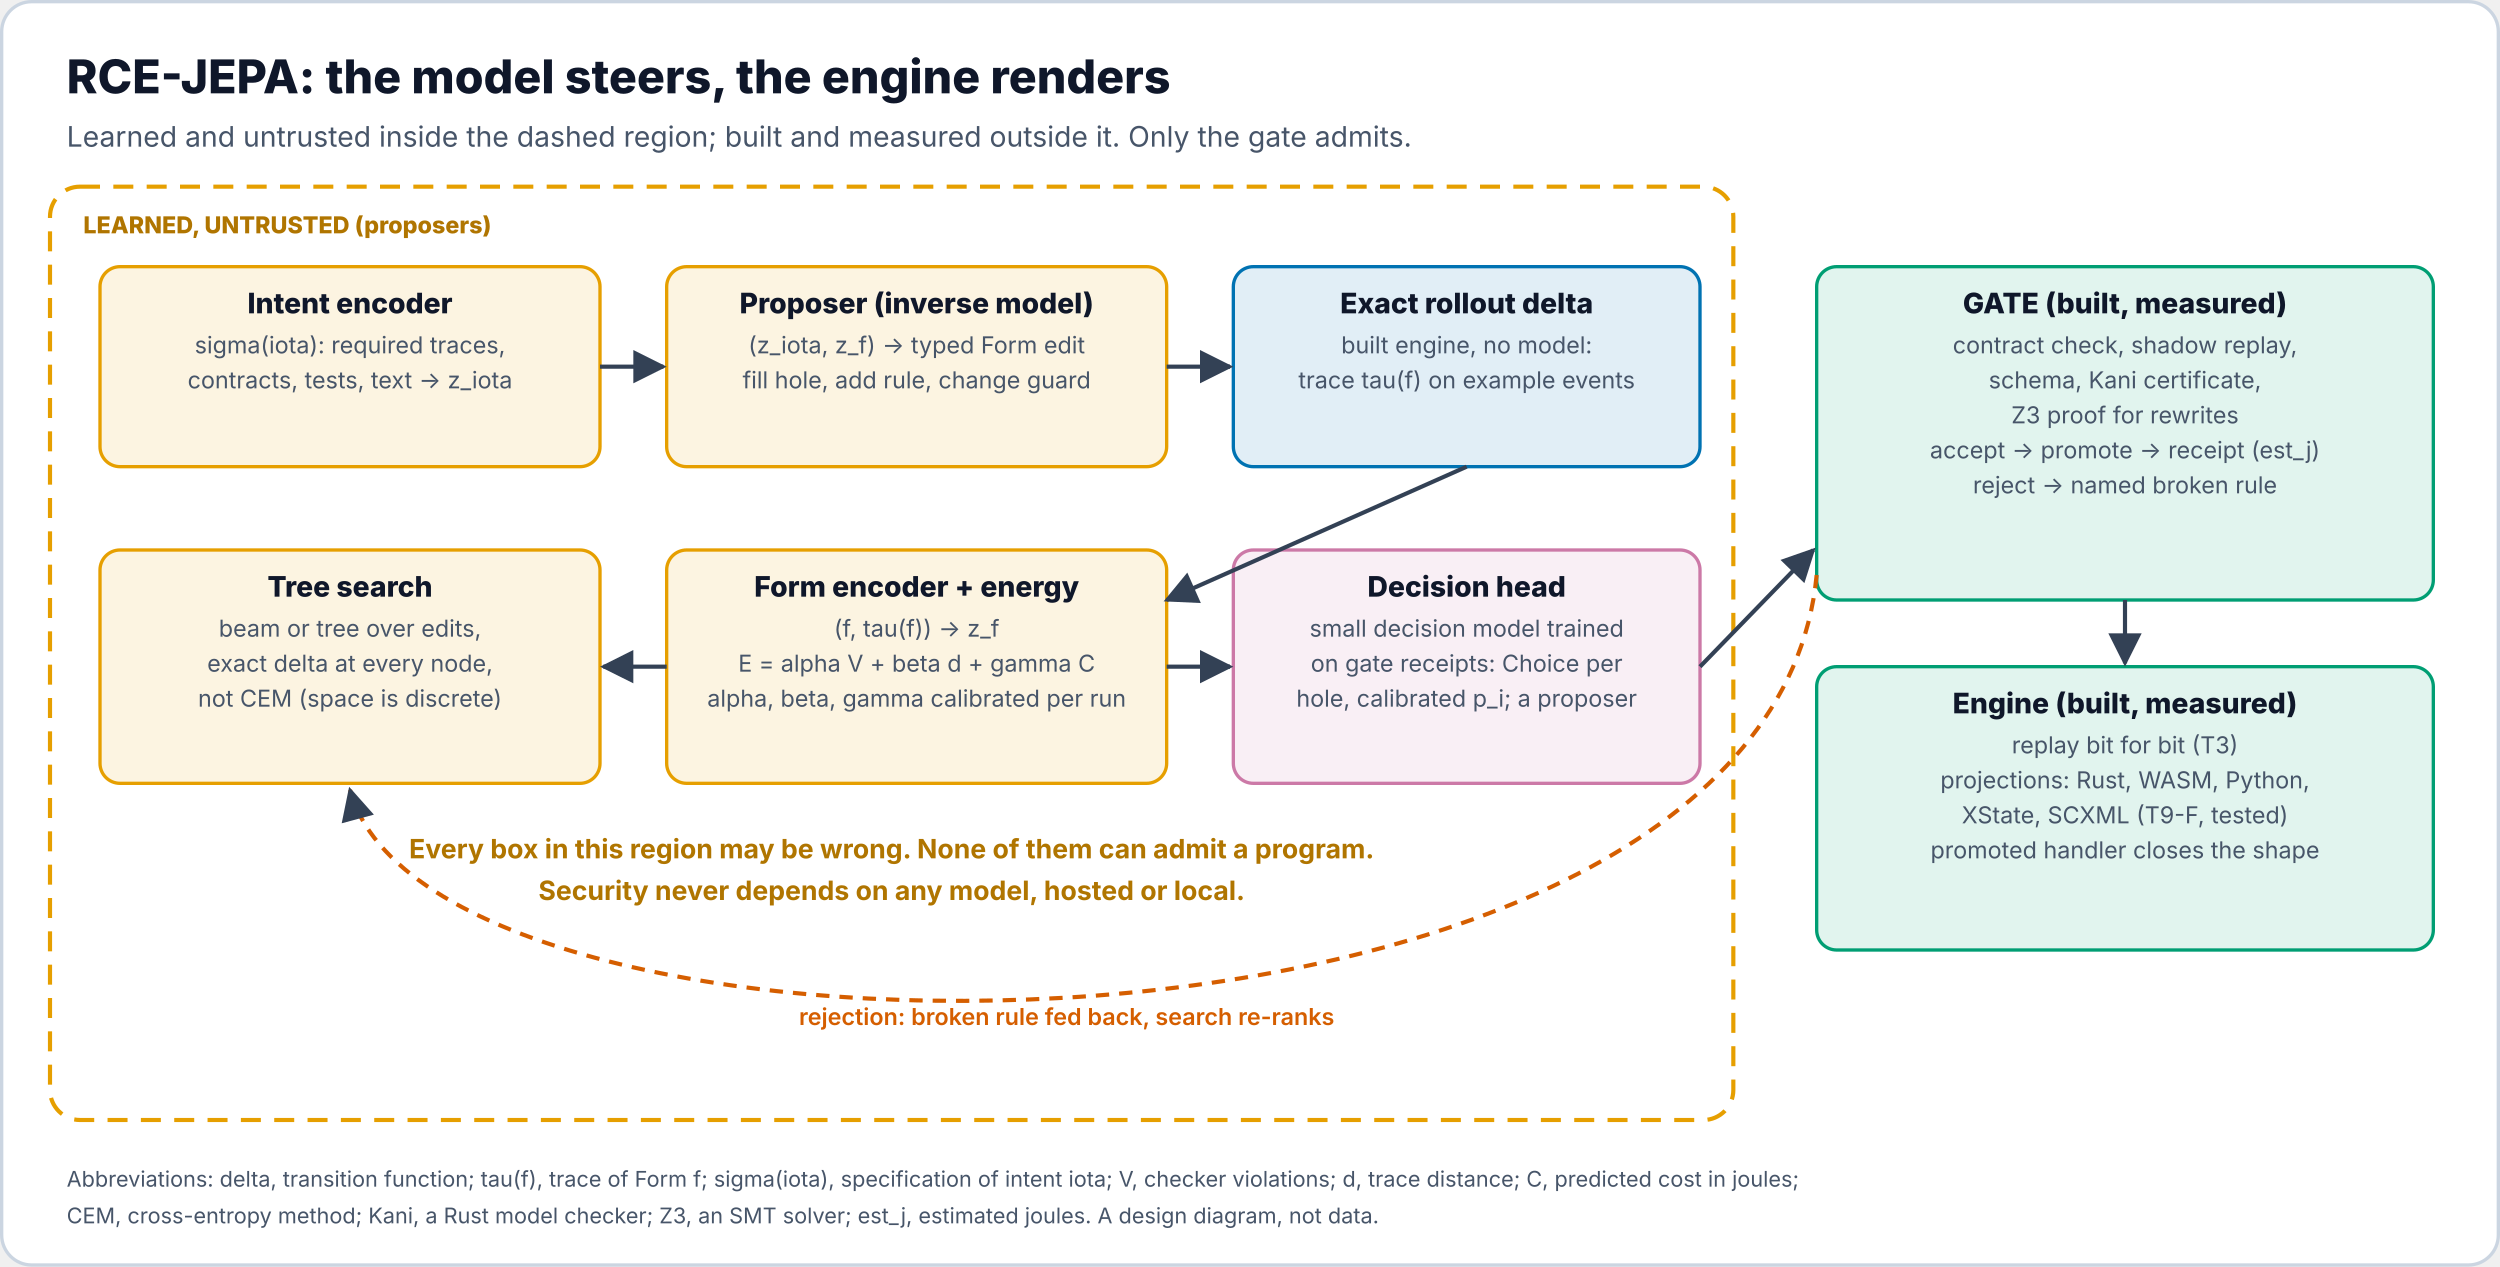
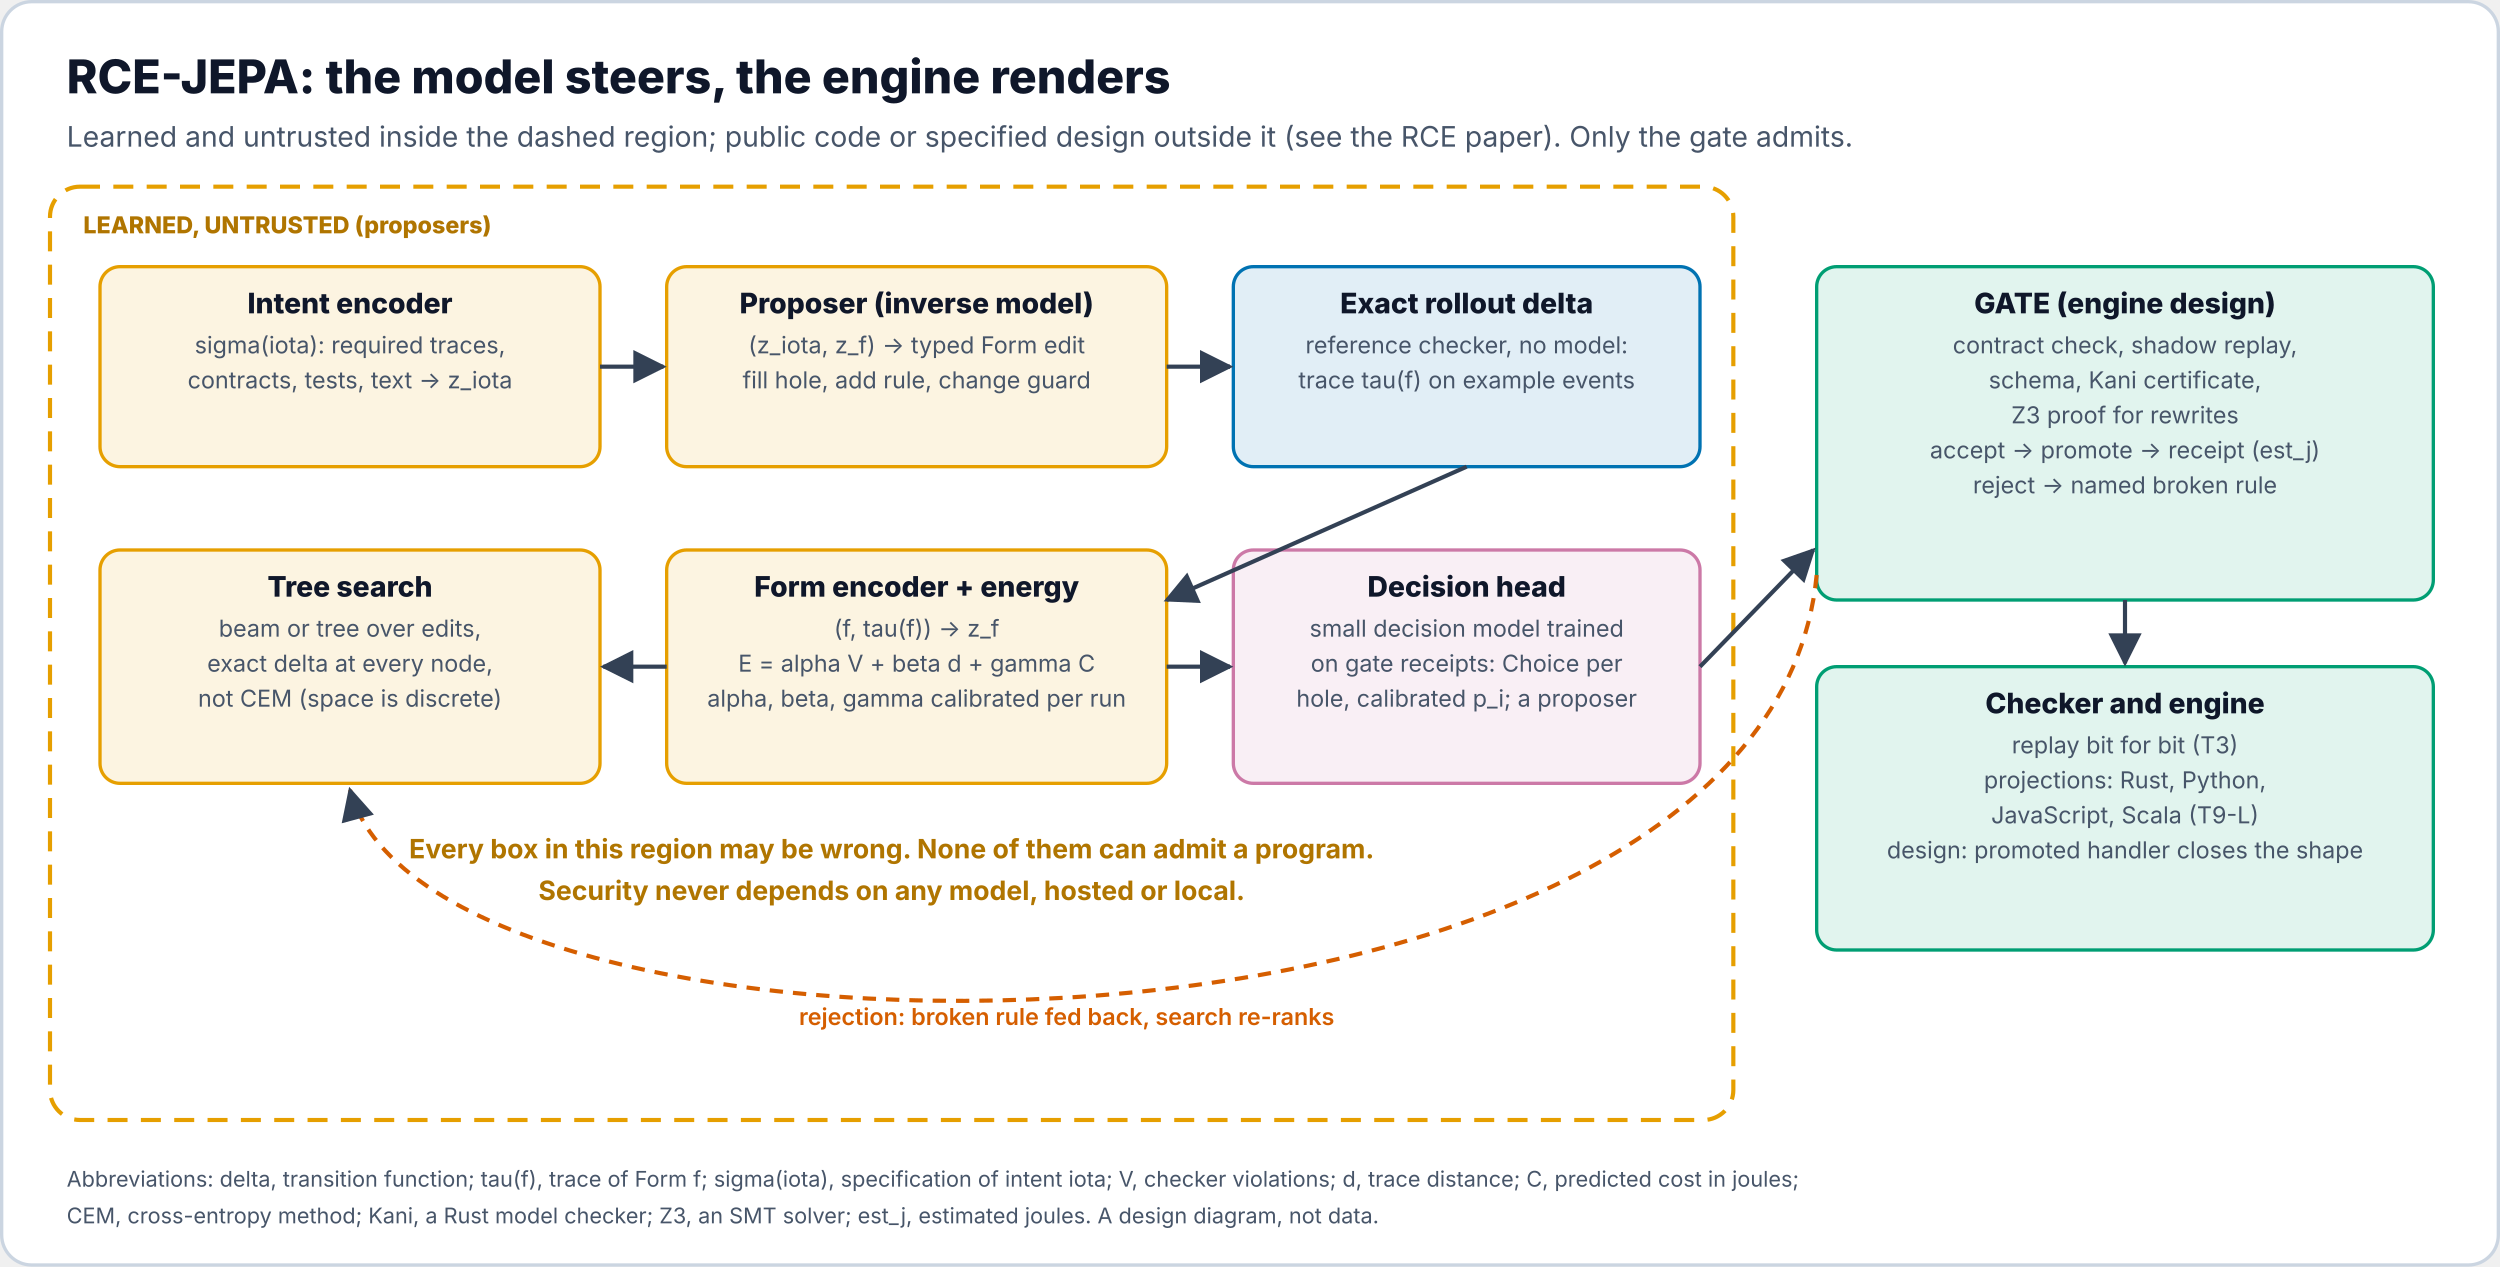
<svg xmlns="http://www.w3.org/2000/svg" width="1500" height="760" viewBox="0 0 1500 760">
  <rect x="1" y="1" width="1498" height="758" rx="18" fill="#fff" stroke="#cbd5e1" stroke-width="2" />
  <defs>
    <marker id="a" viewBox="0 0 10 10" refX="9" refY="5" markerWidth="8" markerHeight="8" orient="auto">
      <path d="M0,0 L10,5 L0,10 z" fill="#334155" />
    </marker>
  </defs>
  <text x="40" y="56" font-family="Inter, 'DejaVu Sans', Helvetica, Arial, sans-serif" font-size="28" font-weight="800" fill="#0f172a" text-anchor="start">RCE-JEPA: the model steers, the engine renders</text>
-   <text x="40" y="88" font-family="Inter, 'DejaVu Sans', Helvetica, Arial, sans-serif" font-size="17" font-weight="400" fill="#475569" text-anchor="start">Learned and untrusted inside the dashed region; built and measured outside it. Only the gate admits.</text>
+   <text x="40" y="88" font-family="Inter, 'DejaVu Sans', Helvetica, Arial, sans-serif" font-size="17" font-weight="400" fill="#475569" text-anchor="start">Learned and untrusted inside the dashed region; public code or specified design outside it (see the RCE paper). Only the gate admits.</text>
  <rect x="30" y="112" width="1010" height="560" rx="18" fill="none" stroke="#E69F00" stroke-width="2.5" stroke-dasharray="12 8" />
  <text x="50" y="140" font-family="Inter, 'DejaVu Sans', Helvetica, Arial, sans-serif" font-size="14" font-weight="800" fill="#B07500" text-anchor="start">LEARNED, UNTRUSTED (proposers)</text>
  <rect x="60" y="160" width="300" height="120" rx="12" fill="#E69F00" fill-opacity="0.12" stroke="#E69F00" stroke-width="2" />
  <text x="210.0" y="188" font-family="Inter, 'DejaVu Sans', Helvetica, Arial, sans-serif" font-size="17" font-weight="800" fill="#0f172a" text-anchor="middle">Intent encoder</text>
  <text x="210.0" y="212" font-family="Inter, 'DejaVu Sans', Helvetica, Arial, sans-serif" font-size="14" font-weight="400" fill="#475569" text-anchor="middle">sigma(iota): required traces,</text>
  <text x="210.0" y="233" font-family="Inter, 'DejaVu Sans', Helvetica, Arial, sans-serif" font-size="14" font-weight="400" fill="#475569" text-anchor="middle">contracts, tests, text  -&gt;  z_iota</text>
  <rect x="400" y="160" width="300" height="120" rx="12" fill="#E69F00" fill-opacity="0.12" stroke="#E69F00" stroke-width="2" />
  <text x="550.0" y="188" font-family="Inter, 'DejaVu Sans', Helvetica, Arial, sans-serif" font-size="17" font-weight="800" fill="#0f172a" text-anchor="middle">Proposer (inverse model)</text>
  <text x="550.0" y="212" font-family="Inter, 'DejaVu Sans', Helvetica, Arial, sans-serif" font-size="14" font-weight="400" fill="#475569" text-anchor="middle">(z_iota, z_f) -&gt; typed Form edit</text>
  <text x="550.0" y="233" font-family="Inter, 'DejaVu Sans', Helvetica, Arial, sans-serif" font-size="14" font-weight="400" fill="#475569" text-anchor="middle">fill hole, add rule, change guard</text>
  <rect x="740" y="160" width="280" height="120" rx="12" fill="#0072B2" fill-opacity="0.12" stroke="#0072B2" stroke-width="2" />
  <text x="880.0" y="188" font-family="Inter, 'DejaVu Sans', Helvetica, Arial, sans-serif" font-size="17" font-weight="800" fill="#0f172a" text-anchor="middle">Exact rollout delta</text>
-   <text x="880.0" y="212" font-family="Inter, 'DejaVu Sans', Helvetica, Arial, sans-serif" font-size="14" font-weight="400" fill="#475569" text-anchor="middle">built engine, no model:</text>
+   <text x="880.0" y="212" font-family="Inter, 'DejaVu Sans', Helvetica, Arial, sans-serif" font-size="14" font-weight="400" fill="#475569" text-anchor="middle">reference checker, no model:</text>
  <text x="880.0" y="233" font-family="Inter, 'DejaVu Sans', Helvetica, Arial, sans-serif" font-size="14" font-weight="400" fill="#475569" text-anchor="middle">trace tau(f) on example events</text>
  <rect x="400" y="330" width="300" height="140" rx="12" fill="#E69F00" fill-opacity="0.12" stroke="#E69F00" stroke-width="2" />
  <text x="550.0" y="358" font-family="Inter, 'DejaVu Sans', Helvetica, Arial, sans-serif" font-size="17" font-weight="800" fill="#0f172a" text-anchor="middle">Form encoder + energy</text>
  <text x="550.0" y="382" font-family="Inter, 'DejaVu Sans', Helvetica, Arial, sans-serif" font-size="14" font-weight="400" fill="#475569" text-anchor="middle">(f, tau(f)) -&gt; z_f</text>
  <text x="550.0" y="403" font-family="Inter, 'DejaVu Sans', Helvetica, Arial, sans-serif" font-size="14" font-weight="400" fill="#475569" text-anchor="middle">E = alpha V + beta d + gamma C</text>
  <text x="550.0" y="424" font-family="Inter, 'DejaVu Sans', Helvetica, Arial, sans-serif" font-size="14" font-weight="400" fill="#475569" text-anchor="middle">alpha, beta, gamma calibrated per run</text>
  <rect x="60" y="330" width="300" height="140" rx="12" fill="#E69F00" fill-opacity="0.12" stroke="#E69F00" stroke-width="2" />
  <text x="210.0" y="358" font-family="Inter, 'DejaVu Sans', Helvetica, Arial, sans-serif" font-size="17" font-weight="800" fill="#0f172a" text-anchor="middle">Tree search</text>
  <text x="210.0" y="382" font-family="Inter, 'DejaVu Sans', Helvetica, Arial, sans-serif" font-size="14" font-weight="400" fill="#475569" text-anchor="middle">beam or tree over edits,</text>
  <text x="210.0" y="403" font-family="Inter, 'DejaVu Sans', Helvetica, Arial, sans-serif" font-size="14" font-weight="400" fill="#475569" text-anchor="middle">exact delta at every node,</text>
  <text x="210.0" y="424" font-family="Inter, 'DejaVu Sans', Helvetica, Arial, sans-serif" font-size="14" font-weight="400" fill="#475569" text-anchor="middle">not CEM (space is discrete)</text>
  <rect x="740" y="330" width="280" height="140" rx="12" fill="#CC79A7" fill-opacity="0.12" stroke="#CC79A7" stroke-width="2" />
  <text x="880.0" y="358" font-family="Inter, 'DejaVu Sans', Helvetica, Arial, sans-serif" font-size="17" font-weight="800" fill="#0f172a" text-anchor="middle">Decision head</text>
  <text x="880.0" y="382" font-family="Inter, 'DejaVu Sans', Helvetica, Arial, sans-serif" font-size="14" font-weight="400" fill="#475569" text-anchor="middle">small decision model trained</text>
  <text x="880.0" y="403" font-family="Inter, 'DejaVu Sans', Helvetica, Arial, sans-serif" font-size="14" font-weight="400" fill="#475569" text-anchor="middle">on gate receipts: Choice per</text>
  <text x="880.0" y="424" font-family="Inter, 'DejaVu Sans', Helvetica, Arial, sans-serif" font-size="14" font-weight="400" fill="#475569" text-anchor="middle">hole, calibrated p_i; a proposer</text>
  <text x="535" y="515" font-family="Inter, 'DejaVu Sans', Helvetica, Arial, sans-serif" font-size="16" font-weight="700" fill="#B07500" text-anchor="middle">Every box in this region may be wrong. None of them can admit a program.</text>
  <text x="535" y="540" font-family="Inter, 'DejaVu Sans', Helvetica, Arial, sans-serif" font-size="16" font-weight="700" fill="#B07500" text-anchor="middle">Security never depends on any model, hosted or local.</text>
  <rect x="1090" y="160" width="370" height="200" rx="12" fill="#009E73" fill-opacity="0.12" stroke="#009E73" stroke-width="2" />
-   <text x="1275.0" y="188" font-family="Inter, 'DejaVu Sans', Helvetica, Arial, sans-serif" font-size="17" font-weight="800" fill="#0f172a" text-anchor="middle">GATE (built, measured)</text>
+   <text x="1275.0" y="188" font-family="Inter, 'DejaVu Sans', Helvetica, Arial, sans-serif" font-size="17" font-weight="800" fill="#0f172a" text-anchor="middle">GATE (engine design)</text>
  <text x="1275.0" y="212" font-family="Inter, 'DejaVu Sans', Helvetica, Arial, sans-serif" font-size="14" font-weight="400" fill="#475569" text-anchor="middle">contract check, shadow replay,</text>
  <text x="1275.0" y="233" font-family="Inter, 'DejaVu Sans', Helvetica, Arial, sans-serif" font-size="14" font-weight="400" fill="#475569" text-anchor="middle">schema, Kani certificate,</text>
  <text x="1275.0" y="254" font-family="Inter, 'DejaVu Sans', Helvetica, Arial, sans-serif" font-size="14" font-weight="400" fill="#475569" text-anchor="middle">Z3 proof for rewrites</text>
  <text x="1275.0" y="275" font-family="Inter, 'DejaVu Sans', Helvetica, Arial, sans-serif" font-size="14" font-weight="400" fill="#475569" text-anchor="middle">accept -&gt; promote -&gt; receipt (est_j)</text>
  <text x="1275.0" y="296" font-family="Inter, 'DejaVu Sans', Helvetica, Arial, sans-serif" font-size="14" font-weight="400" fill="#475569" text-anchor="middle">reject -&gt; named broken rule</text>
  <rect x="1090" y="400" width="370" height="170" rx="12" fill="#009E73" fill-opacity="0.12" stroke="#009E73" stroke-width="2" />
-   <text x="1275.0" y="428" font-family="Inter, 'DejaVu Sans', Helvetica, Arial, sans-serif" font-size="17" font-weight="800" fill="#0f172a" text-anchor="middle">Engine (built, measured)</text>
+   <text x="1275.0" y="428" font-family="Inter, 'DejaVu Sans', Helvetica, Arial, sans-serif" font-size="17" font-weight="800" fill="#0f172a" text-anchor="middle">Checker and engine</text>
  <text x="1275.0" y="452" font-family="Inter, 'DejaVu Sans', Helvetica, Arial, sans-serif" font-size="14" font-weight="400" fill="#475569" text-anchor="middle">replay bit for bit (T3)</text>
-   <text x="1275.0" y="473" font-family="Inter, 'DejaVu Sans', Helvetica, Arial, sans-serif" font-size="14" font-weight="400" fill="#475569" text-anchor="middle">projections: Rust, WASM, Python,</text>
-   <text x="1275.0" y="494" font-family="Inter, 'DejaVu Sans', Helvetica, Arial, sans-serif" font-size="14" font-weight="400" fill="#475569" text-anchor="middle">XState, SCXML (T9-F, tested)</text>
-   <text x="1275.0" y="515" font-family="Inter, 'DejaVu Sans', Helvetica, Arial, sans-serif" font-size="14" font-weight="400" fill="#475569" text-anchor="middle">promoted handler closes the shape</text>
+   <text x="1275.0" y="473" font-family="Inter, 'DejaVu Sans', Helvetica, Arial, sans-serif" font-size="14" font-weight="400" fill="#475569" text-anchor="middle">projections: Rust, Python,</text>
+   <text x="1275.0" y="494" font-family="Inter, 'DejaVu Sans', Helvetica, Arial, sans-serif" font-size="14" font-weight="400" fill="#475569" text-anchor="middle">JavaScript, Scala (T9-L)</text>
+   <text x="1275.0" y="515" font-family="Inter, 'DejaVu Sans', Helvetica, Arial, sans-serif" font-size="14" font-weight="400" fill="#475569" text-anchor="middle">design: promoted handler closes the shape</text>
  <line x1="360" y1="220" x2="398" y2="220" stroke="#334155" stroke-width="2.5" marker-end="url(#a)" />
  <line x1="700" y1="220" x2="738" y2="220" stroke="#334155" stroke-width="2.5" marker-end="url(#a)" />
  <line x1="880" y1="280" x2="700" y2="360" stroke="#334155" stroke-width="2.5" marker-end="url(#a)" />
  <line x1="400" y1="400" x2="362" y2="400" stroke="#334155" stroke-width="2.5" marker-end="url(#a)" />
  <line x1="700" y1="400" x2="738" y2="400" stroke="#334155" stroke-width="2.5" marker-end="url(#a)" />
  <line x1="1020" y1="400" x2="1088" y2="330" stroke="#334155" stroke-width="2.5" marker-end="url(#a)" />
  <line x1="1275" y1="360" x2="1275" y2="398" stroke="#334155" stroke-width="2.5" marker-end="url(#a)" />
  <path d="M 1090 345 C 1060 660, 260 660, 210 474" fill="none" stroke="#D55E00" stroke-width="2.5" stroke-dasharray="8 6" marker-end="url(#a)" />
  <text x="640" y="615" font-family="Inter, 'DejaVu Sans', Helvetica, Arial, sans-serif" font-size="14" font-weight="600" fill="#D55E00" text-anchor="middle">rejection: broken rule fed back, search re-ranks</text>
  <text x="40" y="712" font-family="Inter, 'DejaVu Sans', Helvetica, Arial, sans-serif" font-size="13" font-weight="400" fill="#475569" text-anchor="start">Abbreviations: delta, transition function; tau(f), trace of Form f; sigma(iota), specification of intent iota; V, checker violations; d, trace distance; C, predicted cost in joules;</text>
  <text x="40" y="734" font-family="Inter, 'DejaVu Sans', Helvetica, Arial, sans-serif" font-size="13" font-weight="400" fill="#475569" text-anchor="start">CEM, cross-entropy method; Kani, a Rust model checker; Z3, an SMT solver; est_j, estimated joules. A design diagram, not data.</text>
</svg>
